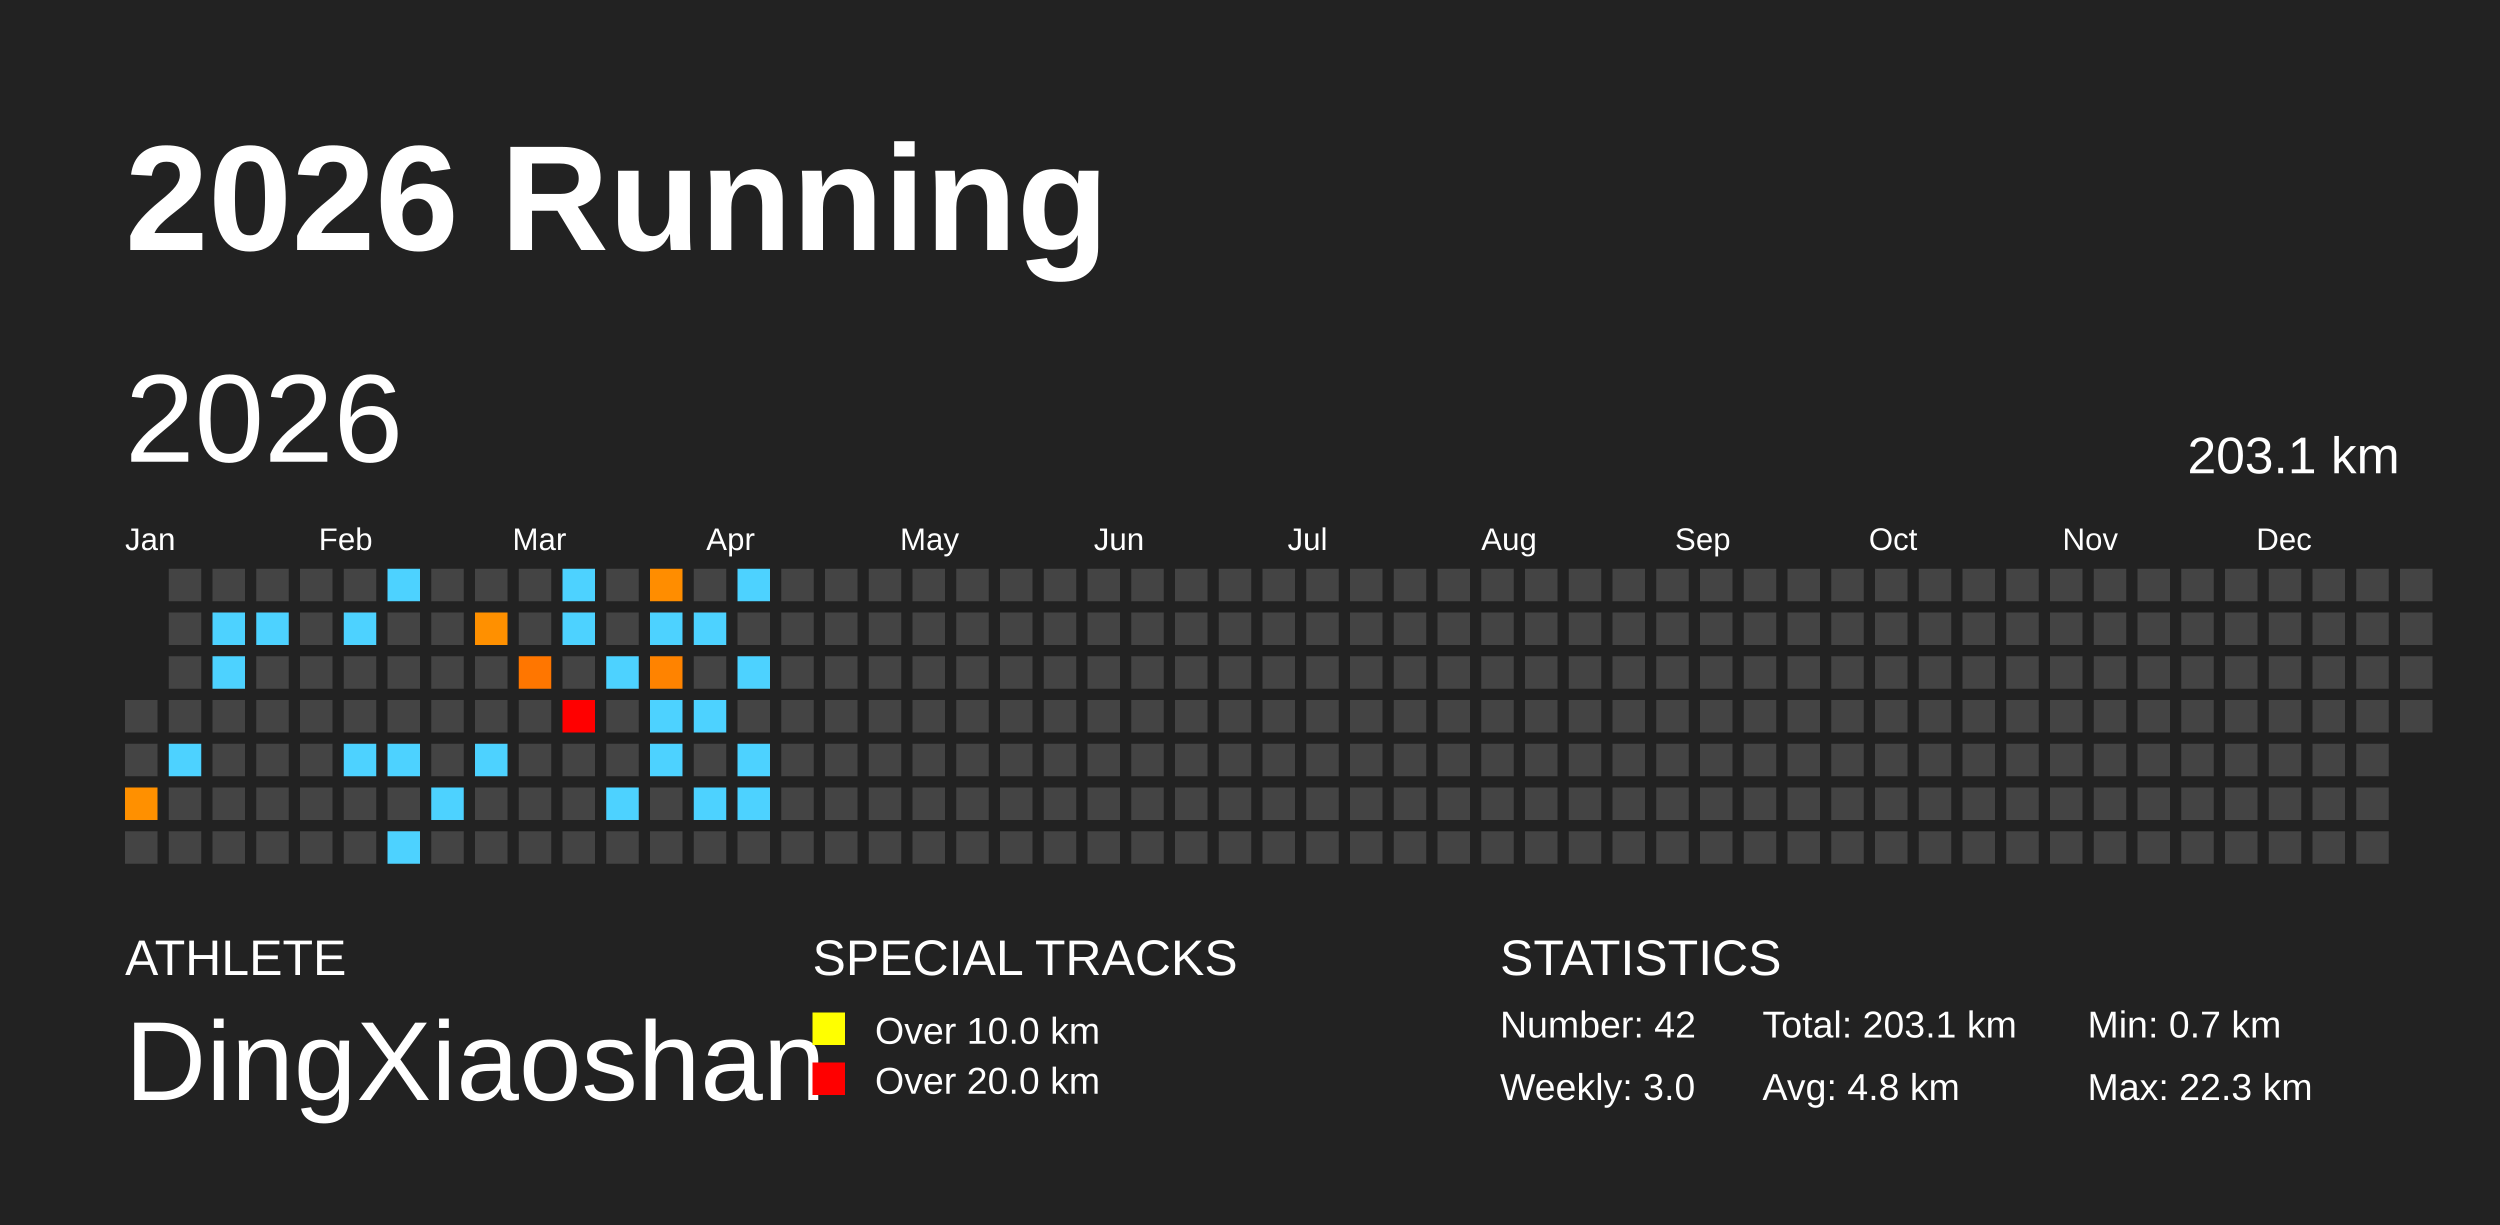
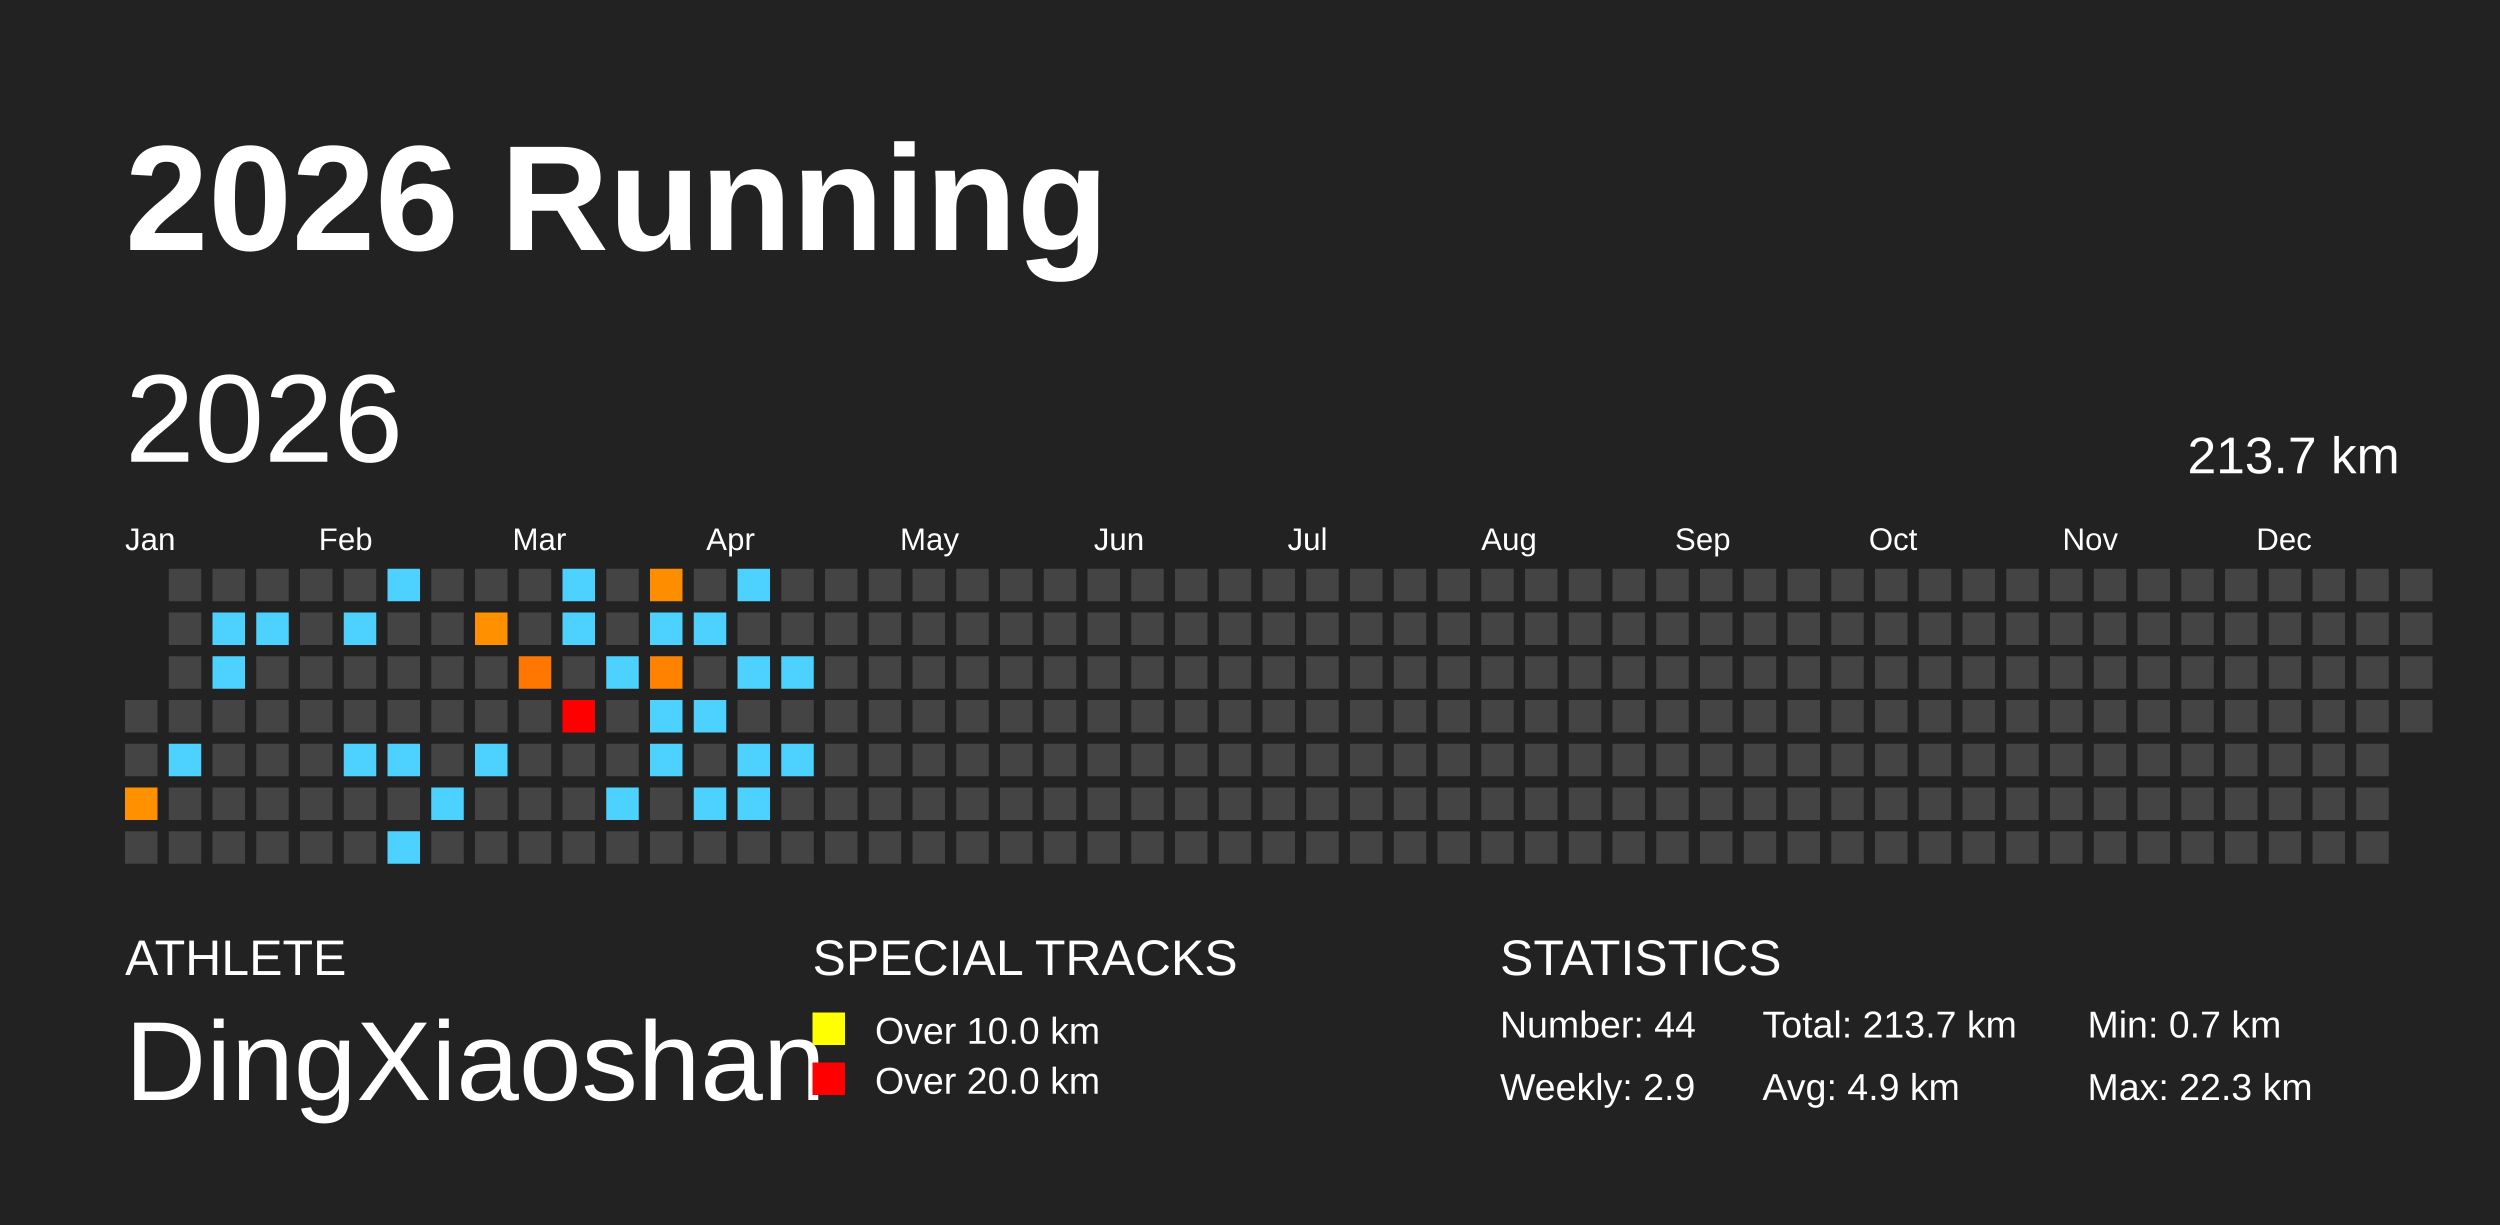
<svg xmlns="http://www.w3.org/2000/svg" baseProfile="full" height="98mm" version="1.1" viewBox="0,0,200,98" width="200mm">
  <defs />
  <rect fill="#222222" height="98" width="200" x="0" y="0" />
  <text fill="#FFFFFF" style="font-size:12px; font-family:Arial; font-weight:bold;" x="10" y="20">2026 Running</text>
  <text fill="#FFFFFF" style="font-size:4px; font-family:Arial" x="10" y="78">ATHLETE</text>
  <text fill="#FFFFFF" style="font-size:9px; font-family:Arial" x="10" y="88">DingXiaoshan</text>
  <text fill="#FFFFFF" style="font-size:4px; font-family:Arial" x="65" y="78">SPECIAL TRACKS</text>
  <rect fill="yellow" height="2.6" width="2.6" x="65" y="81" />
  <text fill="#FFFFFF" style="font-size:3px; font-family:Arial" x="70" y="83.5">Over 10.0 km</text>
  <rect fill="red" height="2.6" width="2.6" x="65" y="85" />
  <text fill="#FFFFFF" style="font-size:3px; font-family:Arial" x="70" y="87.5">Over 20.0 km</text>
  <text fill="#FFFFFF" style="font-size:4px; font-family:Arial" x="120" y="78">STATISTICS</text>
-   <text fill="#FFFFFF" style="font-size:3px; font-family:Arial" x="120" y="83">Number: 42</text>
-   <text fill="#FFFFFF" style="font-size:3px; font-family:Arial" x="120" y="88">Weekly: 3.0</text>
-   <text fill="#FFFFFF" style="font-size:3px; font-family:Arial" x="141" y="83">Total: 203.1 km</text>
-   <text fill="#FFFFFF" style="font-size:3px; font-family:Arial" x="141" y="88">Avg: 4.8 km</text>
+   <text fill="#FFFFFF" style="font-size:3px; font-family:Arial" x="120" y="83">Number: 44</text>
+   <text fill="#FFFFFF" style="font-size:3px; font-family:Arial" x="120" y="88">Weekly: 2.9</text>
+   <text fill="#FFFFFF" style="font-size:3px; font-family:Arial" x="141" y="83">Total: 213.7 km</text>
+   <text fill="#FFFFFF" style="font-size:3px; font-family:Arial" x="141" y="88">Avg: 4.9 km</text>
  <text fill="#FFFFFF" style="font-size:3px; font-family:Arial" x="167" y="83">Min: 0.7 km</text>
  <text fill="#FFFFFF" style="font-size:3px; font-family:Arial" x="167" y="88">Max: 22.3 km</text>
  <text dominant-baseline="hanging" fill="#FFFFFF" style="font-size:10.0px; font-family:Arial;" x="10" y="30">2026</text>
-   <text dominant-baseline="hanging" fill="#FFFFFF" style="font-size:4.125px; font-family:Arial;" x="175" y="35">203.1 km</text>
+   <text dominant-baseline="hanging" fill="#FFFFFF" style="font-size:4.125px; font-family:Arial;" x="175" y="35">213.7 km</text>
  <text fill="#FFFFFF" style="font-size:2.5px; font-family:Arial" x="10.0" y="44">Jan</text>
  <text fill="#FFFFFF" style="font-size:2.5px; font-family:Arial" x="25.5" y="44">Feb</text>
  <text fill="#FFFFFF" style="font-size:2.5px; font-family:Arial" x="41.0" y="44">Mar</text>
  <text fill="#FFFFFF" style="font-size:2.5px; font-family:Arial" x="56.5" y="44">Apr</text>
  <text fill="#FFFFFF" style="font-size:2.5px; font-family:Arial" x="72.0" y="44">May</text>
  <text fill="#FFFFFF" style="font-size:2.5px; font-family:Arial" x="87.5" y="44">Jun</text>
  <text fill="#FFFFFF" style="font-size:2.5px; font-family:Arial" x="103.0" y="44">Jul</text>
  <text fill="#FFFFFF" style="font-size:2.5px; font-family:Arial" x="118.5" y="44">Aug</text>
  <text fill="#FFFFFF" style="font-size:2.5px; font-family:Arial" x="134.0" y="44">Sep</text>
  <text fill="#FFFFFF" style="font-size:2.5px; font-family:Arial" x="149.5" y="44">Oct</text>
  <text fill="#FFFFFF" style="font-size:2.5px; font-family:Arial" x="165.0" y="44">Nov</text>
  <text fill="#FFFFFF" style="font-size:2.5px; font-family:Arial" x="180.5" y="44">Dec</text>
  <rect fill="#444444" height="2.6" width="2.6" x="10.0" y="56.0" />
  <rect fill="#444444" height="2.6" width="2.6" x="10.0" y="59.5" />
  <rect fill="#ff9000" height="2.6" width="2.6" x="10.0" y="63.0" />
  <rect fill="#444444" height="2.6" width="2.6" x="10.0" y="66.5" />
  <rect fill="#444444" height="2.6" width="2.6" x="13.5" y="45.5" />
  <rect fill="#444444" height="2.6" width="2.6" x="13.5" y="49.0" />
  <rect fill="#444444" height="2.6" width="2.6" x="13.5" y="52.5" />
  <rect fill="#444444" height="2.6" width="2.6" x="13.5" y="56.0" />
  <rect fill="#4dd2ff" height="2.6" width="2.6" x="13.5" y="59.5" />
  <rect fill="#444444" height="2.6" width="2.6" x="13.5" y="63.0" />
  <rect fill="#444444" height="2.6" width="2.6" x="13.5" y="66.5" />
  <rect fill="#444444" height="2.6" width="2.6" x="17.0" y="45.5" />
  <rect fill="#4dd2ff" height="2.6" width="2.6" x="17.0" y="49.0" />
  <rect fill="#4dd2ff" height="2.6" width="2.6" x="17.0" y="52.5" />
  <rect fill="#444444" height="2.6" width="2.6" x="17.0" y="56.0" />
  <rect fill="#444444" height="2.6" width="2.6" x="17.0" y="59.5" />
  <rect fill="#444444" height="2.6" width="2.6" x="17.0" y="63.0" />
  <rect fill="#444444" height="2.6" width="2.6" x="17.0" y="66.5" />
  <rect fill="#444444" height="2.6" width="2.6" x="20.5" y="45.5" />
  <rect fill="#4dd2ff" height="2.6" width="2.6" x="20.5" y="49.0" />
  <rect fill="#444444" height="2.6" width="2.6" x="20.5" y="52.5" />
  <rect fill="#444444" height="2.6" width="2.6" x="20.5" y="56.0" />
  <rect fill="#444444" height="2.6" width="2.6" x="20.5" y="59.5" />
  <rect fill="#444444" height="2.6" width="2.6" x="20.5" y="63.0" />
  <rect fill="#444444" height="2.6" width="2.6" x="20.5" y="66.5" />
  <rect fill="#444444" height="2.6" width="2.6" x="24.0" y="45.5" />
  <rect fill="#444444" height="2.6" width="2.6" x="24.0" y="49.0" />
  <rect fill="#444444" height="2.6" width="2.6" x="24.0" y="52.5" />
  <rect fill="#444444" height="2.6" width="2.6" x="24.0" y="56.0" />
  <rect fill="#444444" height="2.6" width="2.6" x="24.0" y="59.5" />
  <rect fill="#444444" height="2.6" width="2.6" x="24.0" y="63.0" />
  <rect fill="#444444" height="2.6" width="2.6" x="24.0" y="66.5" />
  <rect fill="#444444" height="2.6" width="2.6" x="27.5" y="45.5" />
  <rect fill="#4dd2ff" height="2.6" width="2.6" x="27.5" y="49.0" />
  <rect fill="#444444" height="2.6" width="2.6" x="27.5" y="52.5" />
  <rect fill="#444444" height="2.6" width="2.6" x="27.5" y="56.0" />
  <rect fill="#4dd2ff" height="2.6" width="2.6" x="27.5" y="59.5" />
  <rect fill="#444444" height="2.6" width="2.6" x="27.5" y="63.0" />
  <rect fill="#444444" height="2.6" width="2.6" x="27.5" y="66.5" />
  <rect fill="#4dd2ff" height="2.6" width="2.6" x="31.0" y="45.5" />
  <rect fill="#444444" height="2.6" width="2.6" x="31.0" y="49.0" />
  <rect fill="#444444" height="2.6" width="2.6" x="31.0" y="52.5" />
  <rect fill="#444444" height="2.6" width="2.6" x="31.0" y="56.0" />
  <rect fill="#4dd2ff" height="2.6" width="2.6" x="31.0" y="59.5" />
  <rect fill="#444444" height="2.6" width="2.6" x="31.0" y="63.0" />
  <rect fill="#4dd2ff" height="2.6" width="2.6" x="31.0" y="66.5" />
  <rect fill="#444444" height="2.6" width="2.6" x="34.5" y="45.5" />
  <rect fill="#444444" height="2.6" width="2.6" x="34.5" y="49.0" />
  <rect fill="#444444" height="2.6" width="2.6" x="34.5" y="52.5" />
  <rect fill="#444444" height="2.6" width="2.6" x="34.5" y="56.0" />
  <rect fill="#444444" height="2.6" width="2.6" x="34.5" y="59.5" />
  <rect fill="#4dd2ff" height="2.6" width="2.6" x="34.5" y="63.0" />
  <rect fill="#444444" height="2.6" width="2.6" x="34.5" y="66.5" />
  <rect fill="#444444" height="2.6" width="2.6" x="38.0" y="45.5" />
  <rect fill="#ff9000" height="2.6" width="2.6" x="38.0" y="49.0" />
  <rect fill="#444444" height="2.6" width="2.6" x="38.0" y="52.5" />
  <rect fill="#444444" height="2.6" width="2.6" x="38.0" y="56.0" />
  <rect fill="#4dd2ff" height="2.6" width="2.6" x="38.0" y="59.5" />
  <rect fill="#444444" height="2.6" width="2.6" x="38.0" y="63.0" />
  <rect fill="#444444" height="2.6" width="2.6" x="38.0" y="66.5" />
  <rect fill="#444444" height="2.6" width="2.6" x="41.5" y="45.5" />
  <rect fill="#444444" height="2.6" width="2.6" x="41.5" y="49.0" />
  <rect fill="#ff7600" height="2.6" width="2.6" x="41.5" y="52.5" />
  <rect fill="#444444" height="2.6" width="2.6" x="41.5" y="56.0" />
  <rect fill="#444444" height="2.6" width="2.6" x="41.5" y="59.5" />
  <rect fill="#444444" height="2.6" width="2.6" x="41.5" y="63.0" />
  <rect fill="#444444" height="2.6" width="2.6" x="41.5" y="66.5" />
  <rect fill="#4dd2ff" height="2.6" width="2.6" x="45.0" y="45.5" />
  <rect fill="#4dd2ff" height="2.6" width="2.6" x="45.0" y="49.0" />
  <rect fill="#444444" height="2.6" width="2.6" x="45.0" y="52.5" />
  <rect fill="red" height="2.6" width="2.6" x="45.0" y="56.0" />
  <rect fill="#444444" height="2.6" width="2.6" x="45.0" y="59.5" />
  <rect fill="#444444" height="2.6" width="2.6" x="45.0" y="63.0" />
  <rect fill="#444444" height="2.6" width="2.6" x="45.0" y="66.5" />
  <rect fill="#444444" height="2.6" width="2.6" x="48.5" y="45.5" />
  <rect fill="#444444" height="2.6" width="2.6" x="48.5" y="49.0" />
  <rect fill="#4dd2ff" height="2.6" width="2.6" x="48.5" y="52.5" />
  <rect fill="#444444" height="2.6" width="2.6" x="48.5" y="56.0" />
  <rect fill="#444444" height="2.6" width="2.6" x="48.5" y="59.5" />
  <rect fill="#4dd2ff" height="2.6" width="2.6" x="48.5" y="63.0" />
  <rect fill="#444444" height="2.6" width="2.6" x="48.5" y="66.5" />
  <rect fill="#ff8d00" height="2.6" width="2.6" x="52.0" y="45.5" />
  <rect fill="#4dd2ff" height="2.6" width="2.6" x="52.0" y="49.0" />
  <rect fill="#ff8300" height="2.6" width="2.6" x="52.0" y="52.5" />
  <rect fill="#4dd2ff" height="2.6" width="2.6" x="52.0" y="56.0" />
  <rect fill="#4dd2ff" height="2.6" width="2.6" x="52.0" y="59.5" />
  <rect fill="#444444" height="2.6" width="2.6" x="52.0" y="63.0" />
  <rect fill="#444444" height="2.6" width="2.6" x="52.0" y="66.5" />
  <rect fill="#444444" height="2.6" width="2.6" x="55.5" y="45.5" />
  <rect fill="#4dd2ff" height="2.6" width="2.6" x="55.5" y="49.0" />
  <rect fill="#444444" height="2.6" width="2.6" x="55.5" y="52.5" />
  <rect fill="#4dd2ff" height="2.6" width="2.6" x="55.5" y="56.0" />
  <rect fill="#444444" height="2.6" width="2.6" x="55.5" y="59.5" />
  <rect fill="#4dd2ff" height="2.6" width="2.6" x="55.5" y="63.0" />
  <rect fill="#444444" height="2.6" width="2.6" x="55.5" y="66.5" />
  <rect fill="#4dd2ff" height="2.6" width="2.6" x="59.0" y="45.5" />
  <rect fill="#444444" height="2.6" width="2.6" x="59.0" y="49.0" />
  <rect fill="#4dd2ff" height="2.6" width="2.6" x="59.0" y="52.5" />
  <rect fill="#444444" height="2.6" width="2.6" x="59.0" y="56.0" />
  <rect fill="#4dd2ff" height="2.6" width="2.6" x="59.0" y="59.5" />
  <rect fill="#4dd2ff" height="2.6" width="2.6" x="59.0" y="63.0" />
  <rect fill="#444444" height="2.6" width="2.6" x="59.0" y="66.5" />
  <rect fill="#444444" height="2.6" width="2.6" x="62.5" y="45.5" />
  <rect fill="#444444" height="2.6" width="2.6" x="62.5" y="49.0" />
-   <rect fill="#444444" height="2.6" width="2.6" x="62.5" y="52.5" />
+   <rect fill="#4dd2ff" height="2.6" width="2.6" x="62.5" y="52.5" />
  <rect fill="#444444" height="2.6" width="2.6" x="62.5" y="56.0" />
-   <rect fill="#444444" height="2.6" width="2.6" x="62.5" y="59.5" />
+   <rect fill="#4dd2ff" height="2.6" width="2.6" x="62.5" y="59.5" />
  <rect fill="#444444" height="2.6" width="2.6" x="62.5" y="63.0" />
  <rect fill="#444444" height="2.6" width="2.6" x="62.5" y="66.5" />
  <rect fill="#444444" height="2.6" width="2.6" x="66.0" y="45.5" />
  <rect fill="#444444" height="2.6" width="2.6" x="66.0" y="49.0" />
  <rect fill="#444444" height="2.6" width="2.6" x="66.0" y="52.5" />
  <rect fill="#444444" height="2.6" width="2.6" x="66.0" y="56.0" />
  <rect fill="#444444" height="2.6" width="2.6" x="66.0" y="59.5" />
  <rect fill="#444444" height="2.6" width="2.6" x="66.0" y="63.0" />
  <rect fill="#444444" height="2.6" width="2.6" x="66.0" y="66.5" />
  <rect fill="#444444" height="2.6" width="2.6" x="69.5" y="45.5" />
  <rect fill="#444444" height="2.6" width="2.6" x="69.5" y="49.0" />
  <rect fill="#444444" height="2.6" width="2.6" x="69.5" y="52.5" />
  <rect fill="#444444" height="2.6" width="2.6" x="69.5" y="56.0" />
  <rect fill="#444444" height="2.6" width="2.6" x="69.5" y="59.5" />
  <rect fill="#444444" height="2.6" width="2.6" x="69.5" y="63.0" />
  <rect fill="#444444" height="2.6" width="2.6" x="69.5" y="66.5" />
  <rect fill="#444444" height="2.6" width="2.6" x="73.0" y="45.5" />
  <rect fill="#444444" height="2.6" width="2.6" x="73.0" y="49.0" />
  <rect fill="#444444" height="2.6" width="2.6" x="73.0" y="52.5" />
  <rect fill="#444444" height="2.6" width="2.6" x="73.0" y="56.0" />
  <rect fill="#444444" height="2.6" width="2.6" x="73.0" y="59.5" />
  <rect fill="#444444" height="2.6" width="2.6" x="73.0" y="63.0" />
  <rect fill="#444444" height="2.6" width="2.6" x="73.0" y="66.5" />
  <rect fill="#444444" height="2.6" width="2.6" x="76.5" y="45.5" />
  <rect fill="#444444" height="2.6" width="2.6" x="76.5" y="49.0" />
  <rect fill="#444444" height="2.6" width="2.6" x="76.5" y="52.5" />
  <rect fill="#444444" height="2.6" width="2.6" x="76.5" y="56.0" />
  <rect fill="#444444" height="2.6" width="2.6" x="76.5" y="59.5" />
  <rect fill="#444444" height="2.6" width="2.6" x="76.5" y="63.0" />
  <rect fill="#444444" height="2.6" width="2.6" x="76.5" y="66.5" />
  <rect fill="#444444" height="2.6" width="2.6" x="80.0" y="45.5" />
  <rect fill="#444444" height="2.6" width="2.6" x="80.0" y="49.0" />
  <rect fill="#444444" height="2.6" width="2.6" x="80.0" y="52.5" />
  <rect fill="#444444" height="2.6" width="2.6" x="80.0" y="56.0" />
  <rect fill="#444444" height="2.6" width="2.6" x="80.0" y="59.5" />
  <rect fill="#444444" height="2.6" width="2.6" x="80.0" y="63.0" />
  <rect fill="#444444" height="2.6" width="2.6" x="80.0" y="66.5" />
  <rect fill="#444444" height="2.6" width="2.6" x="83.5" y="45.5" />
  <rect fill="#444444" height="2.6" width="2.6" x="83.5" y="49.0" />
  <rect fill="#444444" height="2.6" width="2.6" x="83.5" y="52.5" />
  <rect fill="#444444" height="2.6" width="2.6" x="83.5" y="56.0" />
  <rect fill="#444444" height="2.6" width="2.6" x="83.5" y="59.5" />
  <rect fill="#444444" height="2.6" width="2.6" x="83.5" y="63.0" />
  <rect fill="#444444" height="2.6" width="2.6" x="83.5" y="66.5" />
  <rect fill="#444444" height="2.6" width="2.6" x="87.0" y="45.5" />
  <rect fill="#444444" height="2.6" width="2.6" x="87.0" y="49.0" />
  <rect fill="#444444" height="2.6" width="2.6" x="87.0" y="52.5" />
  <rect fill="#444444" height="2.6" width="2.6" x="87.0" y="56.0" />
  <rect fill="#444444" height="2.6" width="2.6" x="87.0" y="59.5" />
  <rect fill="#444444" height="2.6" width="2.6" x="87.0" y="63.0" />
  <rect fill="#444444" height="2.6" width="2.6" x="87.0" y="66.5" />
  <rect fill="#444444" height="2.6" width="2.6" x="90.5" y="45.5" />
  <rect fill="#444444" height="2.6" width="2.6" x="90.5" y="49.0" />
  <rect fill="#444444" height="2.6" width="2.6" x="90.5" y="52.5" />
  <rect fill="#444444" height="2.6" width="2.6" x="90.5" y="56.0" />
  <rect fill="#444444" height="2.6" width="2.6" x="90.5" y="59.5" />
  <rect fill="#444444" height="2.6" width="2.6" x="90.5" y="63.0" />
  <rect fill="#444444" height="2.6" width="2.6" x="90.5" y="66.5" />
  <rect fill="#444444" height="2.6" width="2.6" x="94.0" y="45.5" />
  <rect fill="#444444" height="2.6" width="2.6" x="94.0" y="49.0" />
  <rect fill="#444444" height="2.6" width="2.6" x="94.0" y="52.5" />
  <rect fill="#444444" height="2.6" width="2.6" x="94.0" y="56.0" />
  <rect fill="#444444" height="2.6" width="2.6" x="94.0" y="59.5" />
  <rect fill="#444444" height="2.6" width="2.6" x="94.0" y="63.0" />
  <rect fill="#444444" height="2.6" width="2.6" x="94.0" y="66.5" />
  <rect fill="#444444" height="2.6" width="2.6" x="97.5" y="45.5" />
  <rect fill="#444444" height="2.6" width="2.6" x="97.5" y="49.0" />
  <rect fill="#444444" height="2.6" width="2.6" x="97.5" y="52.5" />
  <rect fill="#444444" height="2.6" width="2.6" x="97.5" y="56.0" />
  <rect fill="#444444" height="2.6" width="2.6" x="97.5" y="59.5" />
  <rect fill="#444444" height="2.6" width="2.6" x="97.5" y="63.0" />
  <rect fill="#444444" height="2.6" width="2.6" x="97.5" y="66.5" />
  <rect fill="#444444" height="2.6" width="2.6" x="101.0" y="45.5" />
  <rect fill="#444444" height="2.6" width="2.6" x="101.0" y="49.0" />
  <rect fill="#444444" height="2.6" width="2.6" x="101.0" y="52.5" />
  <rect fill="#444444" height="2.6" width="2.6" x="101.0" y="56.0" />
  <rect fill="#444444" height="2.6" width="2.6" x="101.0" y="59.5" />
  <rect fill="#444444" height="2.6" width="2.6" x="101.0" y="63.0" />
  <rect fill="#444444" height="2.6" width="2.6" x="101.0" y="66.5" />
  <rect fill="#444444" height="2.6" width="2.6" x="104.5" y="45.5" />
  <rect fill="#444444" height="2.6" width="2.6" x="104.5" y="49.0" />
  <rect fill="#444444" height="2.6" width="2.6" x="104.5" y="52.5" />
  <rect fill="#444444" height="2.6" width="2.6" x="104.5" y="56.0" />
  <rect fill="#444444" height="2.6" width="2.6" x="104.5" y="59.5" />
  <rect fill="#444444" height="2.6" width="2.6" x="104.5" y="63.0" />
  <rect fill="#444444" height="2.6" width="2.6" x="104.5" y="66.5" />
  <rect fill="#444444" height="2.6" width="2.6" x="108.0" y="45.5" />
  <rect fill="#444444" height="2.6" width="2.6" x="108.0" y="49.0" />
  <rect fill="#444444" height="2.6" width="2.6" x="108.0" y="52.5" />
  <rect fill="#444444" height="2.6" width="2.6" x="108.0" y="56.0" />
  <rect fill="#444444" height="2.6" width="2.6" x="108.0" y="59.5" />
  <rect fill="#444444" height="2.6" width="2.6" x="108.0" y="63.0" />
  <rect fill="#444444" height="2.6" width="2.6" x="108.0" y="66.5" />
  <rect fill="#444444" height="2.6" width="2.6" x="111.5" y="45.5" />
  <rect fill="#444444" height="2.6" width="2.6" x="111.5" y="49.0" />
  <rect fill="#444444" height="2.6" width="2.6" x="111.5" y="52.5" />
  <rect fill="#444444" height="2.6" width="2.6" x="111.5" y="56.0" />
  <rect fill="#444444" height="2.6" width="2.6" x="111.5" y="59.5" />
  <rect fill="#444444" height="2.6" width="2.6" x="111.5" y="63.0" />
  <rect fill="#444444" height="2.6" width="2.6" x="111.5" y="66.5" />
  <rect fill="#444444" height="2.6" width="2.6" x="115.0" y="45.5" />
  <rect fill="#444444" height="2.6" width="2.6" x="115.0" y="49.0" />
  <rect fill="#444444" height="2.6" width="2.6" x="115.0" y="52.5" />
  <rect fill="#444444" height="2.6" width="2.6" x="115.0" y="56.0" />
  <rect fill="#444444" height="2.6" width="2.6" x="115.0" y="59.5" />
  <rect fill="#444444" height="2.6" width="2.6" x="115.0" y="63.0" />
  <rect fill="#444444" height="2.6" width="2.6" x="115.0" y="66.5" />
  <rect fill="#444444" height="2.6" width="2.6" x="118.5" y="45.5" />
  <rect fill="#444444" height="2.6" width="2.6" x="118.5" y="49.0" />
  <rect fill="#444444" height="2.6" width="2.6" x="118.5" y="52.5" />
  <rect fill="#444444" height="2.6" width="2.6" x="118.5" y="56.0" />
  <rect fill="#444444" height="2.6" width="2.6" x="118.5" y="59.5" />
  <rect fill="#444444" height="2.6" width="2.6" x="118.5" y="63.0" />
  <rect fill="#444444" height="2.6" width="2.6" x="118.5" y="66.5" />
  <rect fill="#444444" height="2.6" width="2.6" x="122.0" y="45.5" />
  <rect fill="#444444" height="2.6" width="2.6" x="122.0" y="49.0" />
  <rect fill="#444444" height="2.6" width="2.6" x="122.0" y="52.5" />
  <rect fill="#444444" height="2.6" width="2.6" x="122.0" y="56.0" />
  <rect fill="#444444" height="2.6" width="2.6" x="122.0" y="59.5" />
  <rect fill="#444444" height="2.6" width="2.6" x="122.0" y="63.0" />
  <rect fill="#444444" height="2.6" width="2.6" x="122.0" y="66.5" />
  <rect fill="#444444" height="2.6" width="2.6" x="125.5" y="45.5" />
  <rect fill="#444444" height="2.6" width="2.6" x="125.5" y="49.0" />
  <rect fill="#444444" height="2.6" width="2.6" x="125.5" y="52.5" />
  <rect fill="#444444" height="2.6" width="2.6" x="125.5" y="56.0" />
  <rect fill="#444444" height="2.6" width="2.6" x="125.5" y="59.5" />
  <rect fill="#444444" height="2.6" width="2.6" x="125.5" y="63.0" />
  <rect fill="#444444" height="2.6" width="2.6" x="125.5" y="66.5" />
  <rect fill="#444444" height="2.6" width="2.6" x="129.0" y="45.5" />
  <rect fill="#444444" height="2.6" width="2.6" x="129.0" y="49.0" />
  <rect fill="#444444" height="2.6" width="2.6" x="129.0" y="52.5" />
  <rect fill="#444444" height="2.6" width="2.6" x="129.0" y="56.0" />
  <rect fill="#444444" height="2.6" width="2.6" x="129.0" y="59.5" />
  <rect fill="#444444" height="2.6" width="2.6" x="129.0" y="63.0" />
  <rect fill="#444444" height="2.6" width="2.6" x="129.0" y="66.5" />
  <rect fill="#444444" height="2.6" width="2.6" x="132.5" y="45.5" />
  <rect fill="#444444" height="2.6" width="2.6" x="132.5" y="49.0" />
  <rect fill="#444444" height="2.6" width="2.6" x="132.5" y="52.5" />
  <rect fill="#444444" height="2.6" width="2.6" x="132.5" y="56.0" />
  <rect fill="#444444" height="2.6" width="2.6" x="132.5" y="59.5" />
  <rect fill="#444444" height="2.6" width="2.6" x="132.5" y="63.0" />
  <rect fill="#444444" height="2.6" width="2.6" x="132.5" y="66.5" />
  <rect fill="#444444" height="2.6" width="2.6" x="136.0" y="45.5" />
  <rect fill="#444444" height="2.6" width="2.6" x="136.0" y="49.0" />
  <rect fill="#444444" height="2.6" width="2.6" x="136.0" y="52.5" />
  <rect fill="#444444" height="2.6" width="2.6" x="136.0" y="56.0" />
  <rect fill="#444444" height="2.6" width="2.6" x="136.0" y="59.5" />
  <rect fill="#444444" height="2.6" width="2.6" x="136.0" y="63.0" />
  <rect fill="#444444" height="2.6" width="2.6" x="136.0" y="66.5" />
  <rect fill="#444444" height="2.6" width="2.6" x="139.5" y="45.5" />
  <rect fill="#444444" height="2.6" width="2.6" x="139.5" y="49.0" />
  <rect fill="#444444" height="2.6" width="2.6" x="139.5" y="52.5" />
  <rect fill="#444444" height="2.6" width="2.6" x="139.5" y="56.0" />
  <rect fill="#444444" height="2.6" width="2.6" x="139.5" y="59.5" />
  <rect fill="#444444" height="2.6" width="2.6" x="139.5" y="63.0" />
  <rect fill="#444444" height="2.6" width="2.6" x="139.5" y="66.5" />
  <rect fill="#444444" height="2.6" width="2.6" x="143.0" y="45.5" />
  <rect fill="#444444" height="2.6" width="2.6" x="143.0" y="49.0" />
  <rect fill="#444444" height="2.6" width="2.6" x="143.0" y="52.5" />
  <rect fill="#444444" height="2.6" width="2.6" x="143.0" y="56.0" />
  <rect fill="#444444" height="2.6" width="2.6" x="143.0" y="59.5" />
  <rect fill="#444444" height="2.6" width="2.6" x="143.0" y="63.0" />
  <rect fill="#444444" height="2.6" width="2.6" x="143.0" y="66.5" />
  <rect fill="#444444" height="2.6" width="2.6" x="146.5" y="45.5" />
  <rect fill="#444444" height="2.6" width="2.6" x="146.5" y="49.0" />
  <rect fill="#444444" height="2.6" width="2.6" x="146.5" y="52.5" />
  <rect fill="#444444" height="2.6" width="2.6" x="146.5" y="56.0" />
  <rect fill="#444444" height="2.6" width="2.6" x="146.5" y="59.5" />
  <rect fill="#444444" height="2.6" width="2.6" x="146.5" y="63.0" />
  <rect fill="#444444" height="2.6" width="2.6" x="146.5" y="66.5" />
  <rect fill="#444444" height="2.6" width="2.6" x="150.0" y="45.5" />
  <rect fill="#444444" height="2.6" width="2.6" x="150.0" y="49.0" />
  <rect fill="#444444" height="2.6" width="2.6" x="150.0" y="52.5" />
  <rect fill="#444444" height="2.6" width="2.6" x="150.0" y="56.0" />
  <rect fill="#444444" height="2.6" width="2.6" x="150.0" y="59.5" />
  <rect fill="#444444" height="2.6" width="2.6" x="150.0" y="63.0" />
  <rect fill="#444444" height="2.6" width="2.6" x="150.0" y="66.5" />
  <rect fill="#444444" height="2.6" width="2.6" x="153.5" y="45.5" />
  <rect fill="#444444" height="2.6" width="2.6" x="153.5" y="49.0" />
  <rect fill="#444444" height="2.6" width="2.6" x="153.5" y="52.5" />
  <rect fill="#444444" height="2.6" width="2.6" x="153.5" y="56.0" />
  <rect fill="#444444" height="2.6" width="2.6" x="153.5" y="59.5" />
  <rect fill="#444444" height="2.6" width="2.6" x="153.5" y="63.0" />
  <rect fill="#444444" height="2.6" width="2.6" x="153.5" y="66.5" />
  <rect fill="#444444" height="2.6" width="2.6" x="157.0" y="45.5" />
  <rect fill="#444444" height="2.6" width="2.6" x="157.0" y="49.0" />
  <rect fill="#444444" height="2.6" width="2.6" x="157.0" y="52.5" />
  <rect fill="#444444" height="2.6" width="2.6" x="157.0" y="56.0" />
  <rect fill="#444444" height="2.6" width="2.6" x="157.0" y="59.5" />
  <rect fill="#444444" height="2.6" width="2.6" x="157.0" y="63.0" />
  <rect fill="#444444" height="2.6" width="2.6" x="157.0" y="66.5" />
  <rect fill="#444444" height="2.6" width="2.6" x="160.5" y="45.5" />
  <rect fill="#444444" height="2.6" width="2.6" x="160.5" y="49.0" />
  <rect fill="#444444" height="2.6" width="2.6" x="160.5" y="52.5" />
  <rect fill="#444444" height="2.6" width="2.6" x="160.5" y="56.0" />
  <rect fill="#444444" height="2.6" width="2.6" x="160.5" y="59.5" />
  <rect fill="#444444" height="2.6" width="2.6" x="160.5" y="63.0" />
  <rect fill="#444444" height="2.6" width="2.6" x="160.5" y="66.5" />
  <rect fill="#444444" height="2.6" width="2.6" x="164.0" y="45.5" />
  <rect fill="#444444" height="2.6" width="2.6" x="164.0" y="49.0" />
  <rect fill="#444444" height="2.6" width="2.6" x="164.0" y="52.5" />
  <rect fill="#444444" height="2.6" width="2.6" x="164.0" y="56.0" />
  <rect fill="#444444" height="2.6" width="2.6" x="164.0" y="59.5" />
  <rect fill="#444444" height="2.6" width="2.6" x="164.0" y="63.0" />
  <rect fill="#444444" height="2.6" width="2.6" x="164.0" y="66.5" />
  <rect fill="#444444" height="2.6" width="2.6" x="167.5" y="45.5" />
  <rect fill="#444444" height="2.6" width="2.6" x="167.5" y="49.0" />
  <rect fill="#444444" height="2.6" width="2.6" x="167.5" y="52.5" />
  <rect fill="#444444" height="2.6" width="2.6" x="167.5" y="56.0" />
  <rect fill="#444444" height="2.6" width="2.6" x="167.5" y="59.5" />
  <rect fill="#444444" height="2.6" width="2.6" x="167.5" y="63.0" />
  <rect fill="#444444" height="2.6" width="2.6" x="167.5" y="66.5" />
  <rect fill="#444444" height="2.6" width="2.6" x="171.0" y="45.5" />
  <rect fill="#444444" height="2.6" width="2.6" x="171.0" y="49.0" />
  <rect fill="#444444" height="2.6" width="2.6" x="171.0" y="52.5" />
  <rect fill="#444444" height="2.6" width="2.6" x="171.0" y="56.0" />
  <rect fill="#444444" height="2.6" width="2.6" x="171.0" y="59.5" />
  <rect fill="#444444" height="2.6" width="2.6" x="171.0" y="63.0" />
  <rect fill="#444444" height="2.6" width="2.6" x="171.0" y="66.5" />
  <rect fill="#444444" height="2.6" width="2.6" x="174.5" y="45.5" />
  <rect fill="#444444" height="2.6" width="2.6" x="174.5" y="49.0" />
  <rect fill="#444444" height="2.6" width="2.6" x="174.5" y="52.5" />
  <rect fill="#444444" height="2.6" width="2.6" x="174.5" y="56.0" />
  <rect fill="#444444" height="2.6" width="2.6" x="174.5" y="59.5" />
  <rect fill="#444444" height="2.6" width="2.6" x="174.5" y="63.0" />
  <rect fill="#444444" height="2.6" width="2.6" x="174.5" y="66.5" />
  <rect fill="#444444" height="2.6" width="2.6" x="178.0" y="45.5" />
  <rect fill="#444444" height="2.6" width="2.6" x="178.0" y="49.0" />
  <rect fill="#444444" height="2.6" width="2.6" x="178.0" y="52.5" />
  <rect fill="#444444" height="2.6" width="2.6" x="178.0" y="56.0" />
  <rect fill="#444444" height="2.6" width="2.6" x="178.0" y="59.5" />
  <rect fill="#444444" height="2.6" width="2.6" x="178.0" y="63.0" />
  <rect fill="#444444" height="2.6" width="2.6" x="178.0" y="66.5" />
  <rect fill="#444444" height="2.6" width="2.6" x="181.5" y="45.5" />
  <rect fill="#444444" height="2.6" width="2.6" x="181.5" y="49.0" />
  <rect fill="#444444" height="2.6" width="2.6" x="181.5" y="52.5" />
  <rect fill="#444444" height="2.6" width="2.6" x="181.5" y="56.0" />
  <rect fill="#444444" height="2.6" width="2.6" x="181.5" y="59.5" />
  <rect fill="#444444" height="2.6" width="2.6" x="181.5" y="63.0" />
  <rect fill="#444444" height="2.6" width="2.6" x="181.5" y="66.5" />
  <rect fill="#444444" height="2.6" width="2.6" x="185.0" y="45.5" />
  <rect fill="#444444" height="2.6" width="2.6" x="185.0" y="49.0" />
  <rect fill="#444444" height="2.6" width="2.6" x="185.0" y="52.5" />
  <rect fill="#444444" height="2.6" width="2.6" x="185.0" y="56.0" />
  <rect fill="#444444" height="2.6" width="2.6" x="185.0" y="59.5" />
  <rect fill="#444444" height="2.6" width="2.6" x="185.0" y="63.0" />
  <rect fill="#444444" height="2.6" width="2.6" x="185.0" y="66.5" />
  <rect fill="#444444" height="2.6" width="2.6" x="188.5" y="45.5" />
  <rect fill="#444444" height="2.6" width="2.6" x="188.5" y="49.0" />
  <rect fill="#444444" height="2.6" width="2.6" x="188.5" y="52.5" />
  <rect fill="#444444" height="2.6" width="2.6" x="188.5" y="56.0" />
  <rect fill="#444444" height="2.6" width="2.6" x="188.5" y="59.5" />
  <rect fill="#444444" height="2.6" width="2.6" x="188.5" y="63.0" />
  <rect fill="#444444" height="2.6" width="2.6" x="188.5" y="66.5" />
  <rect fill="#444444" height="2.6" width="2.6" x="192.0" y="45.5" />
  <rect fill="#444444" height="2.6" width="2.6" x="192.0" y="49.0" />
  <rect fill="#444444" height="2.6" width="2.6" x="192.0" y="52.5" />
  <rect fill="#444444" height="2.6" width="2.6" x="192.0" y="56.0" />
</svg>
